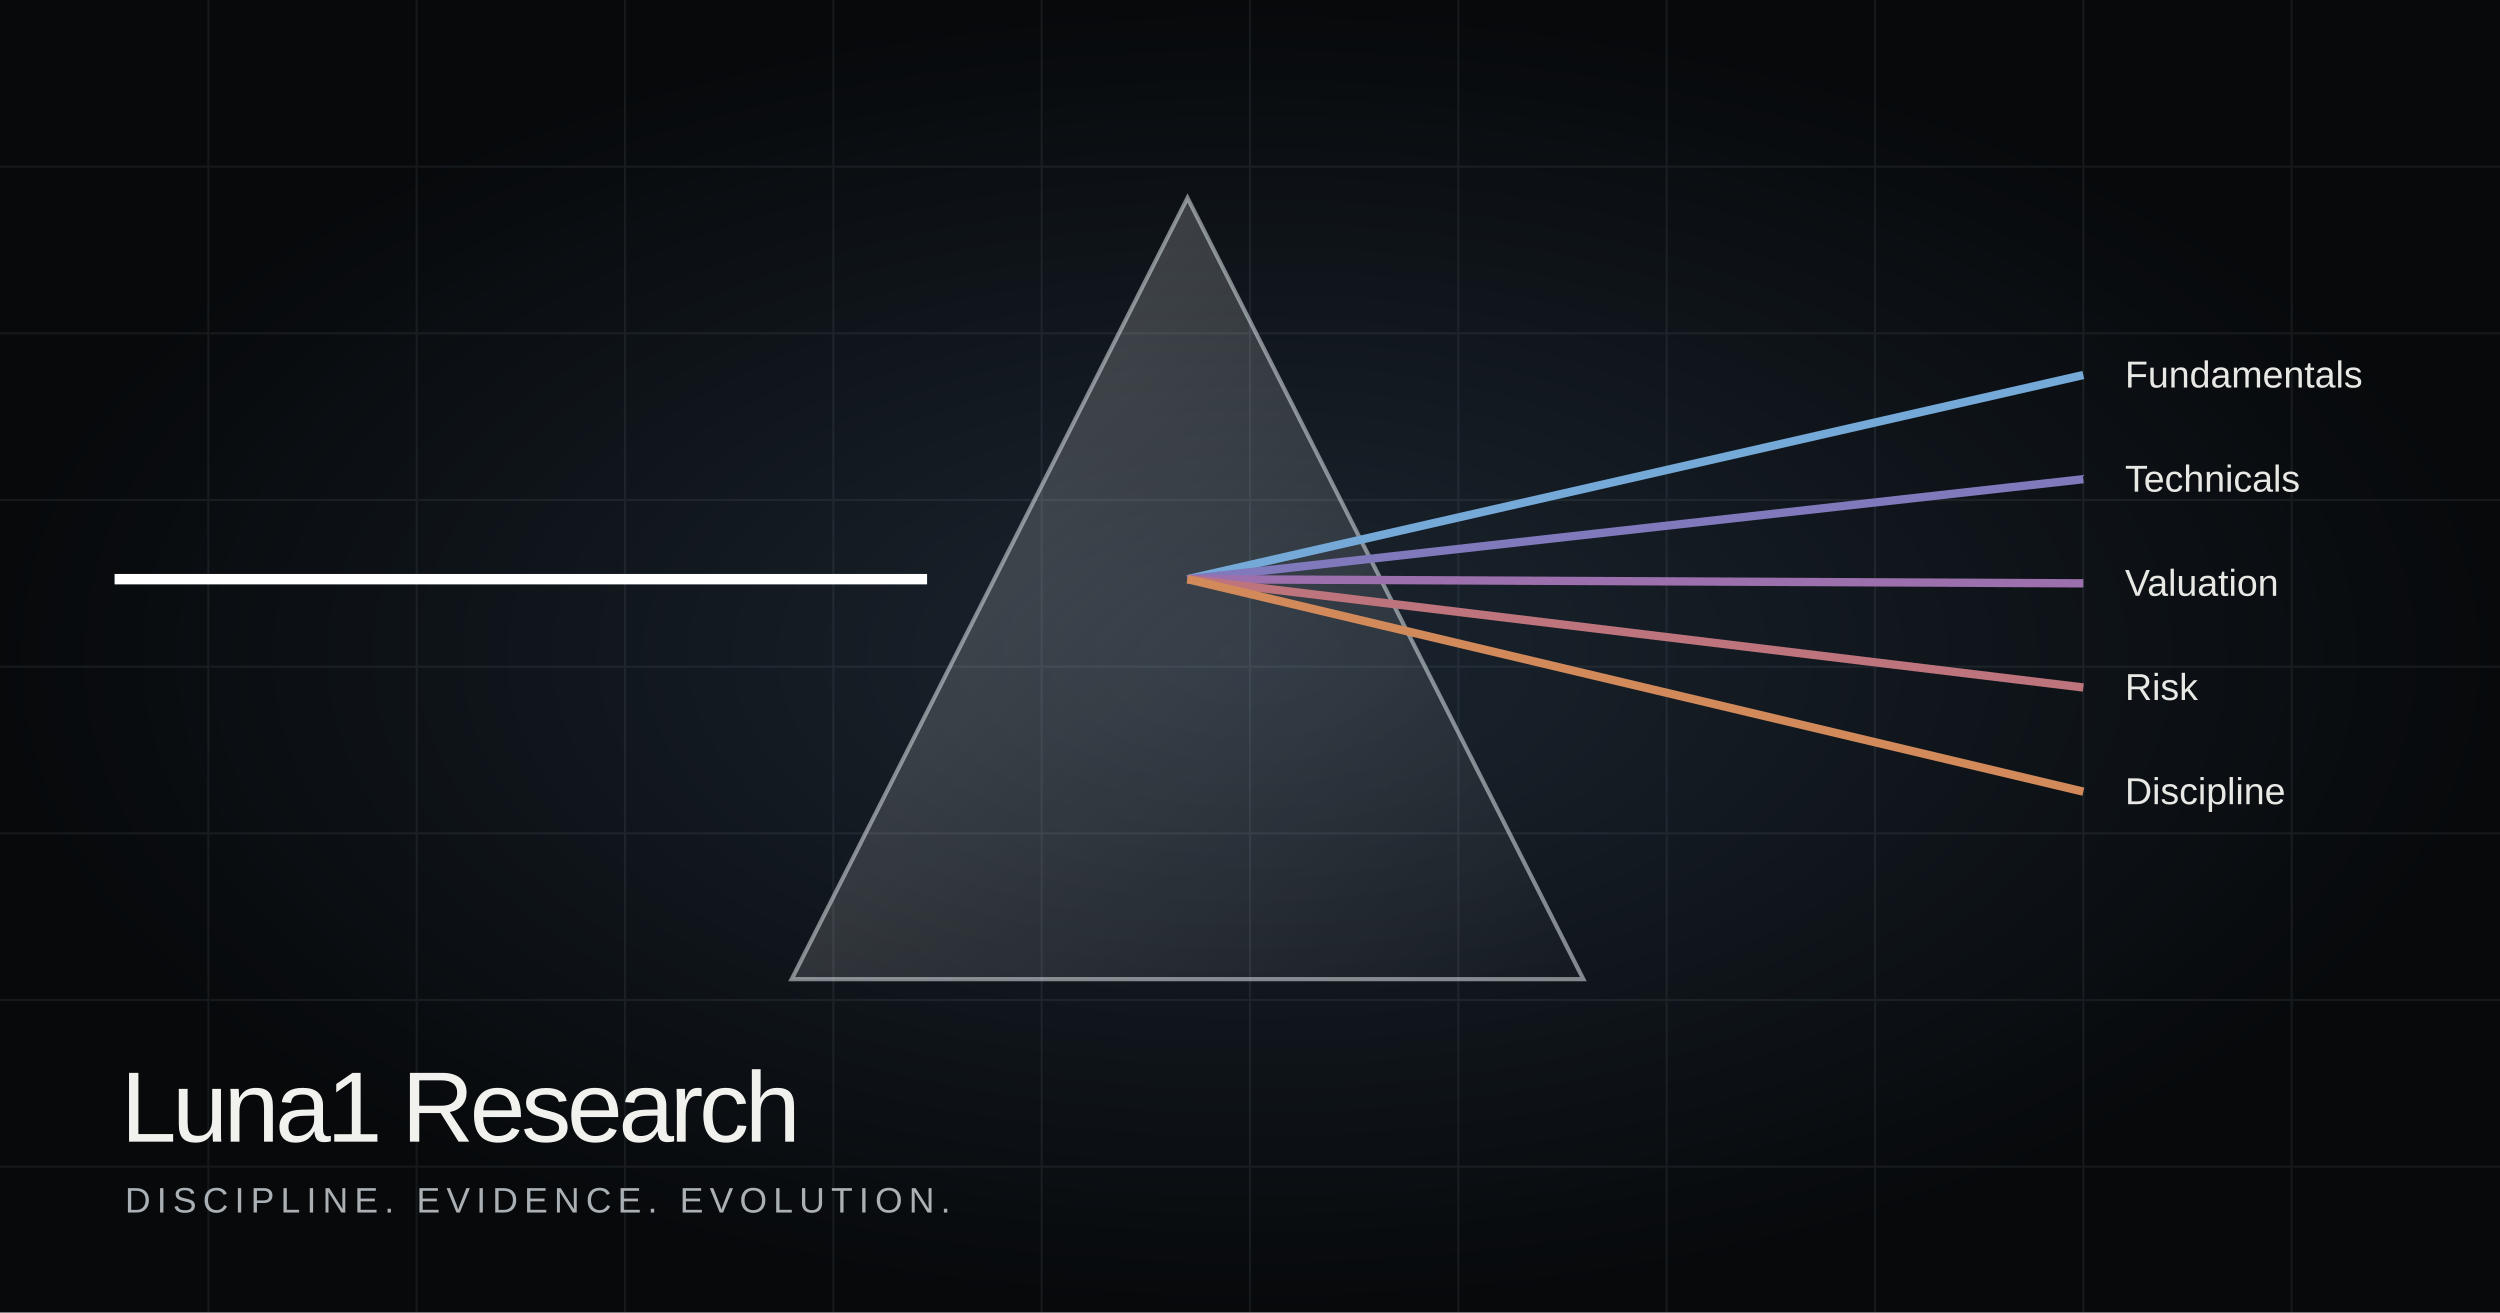
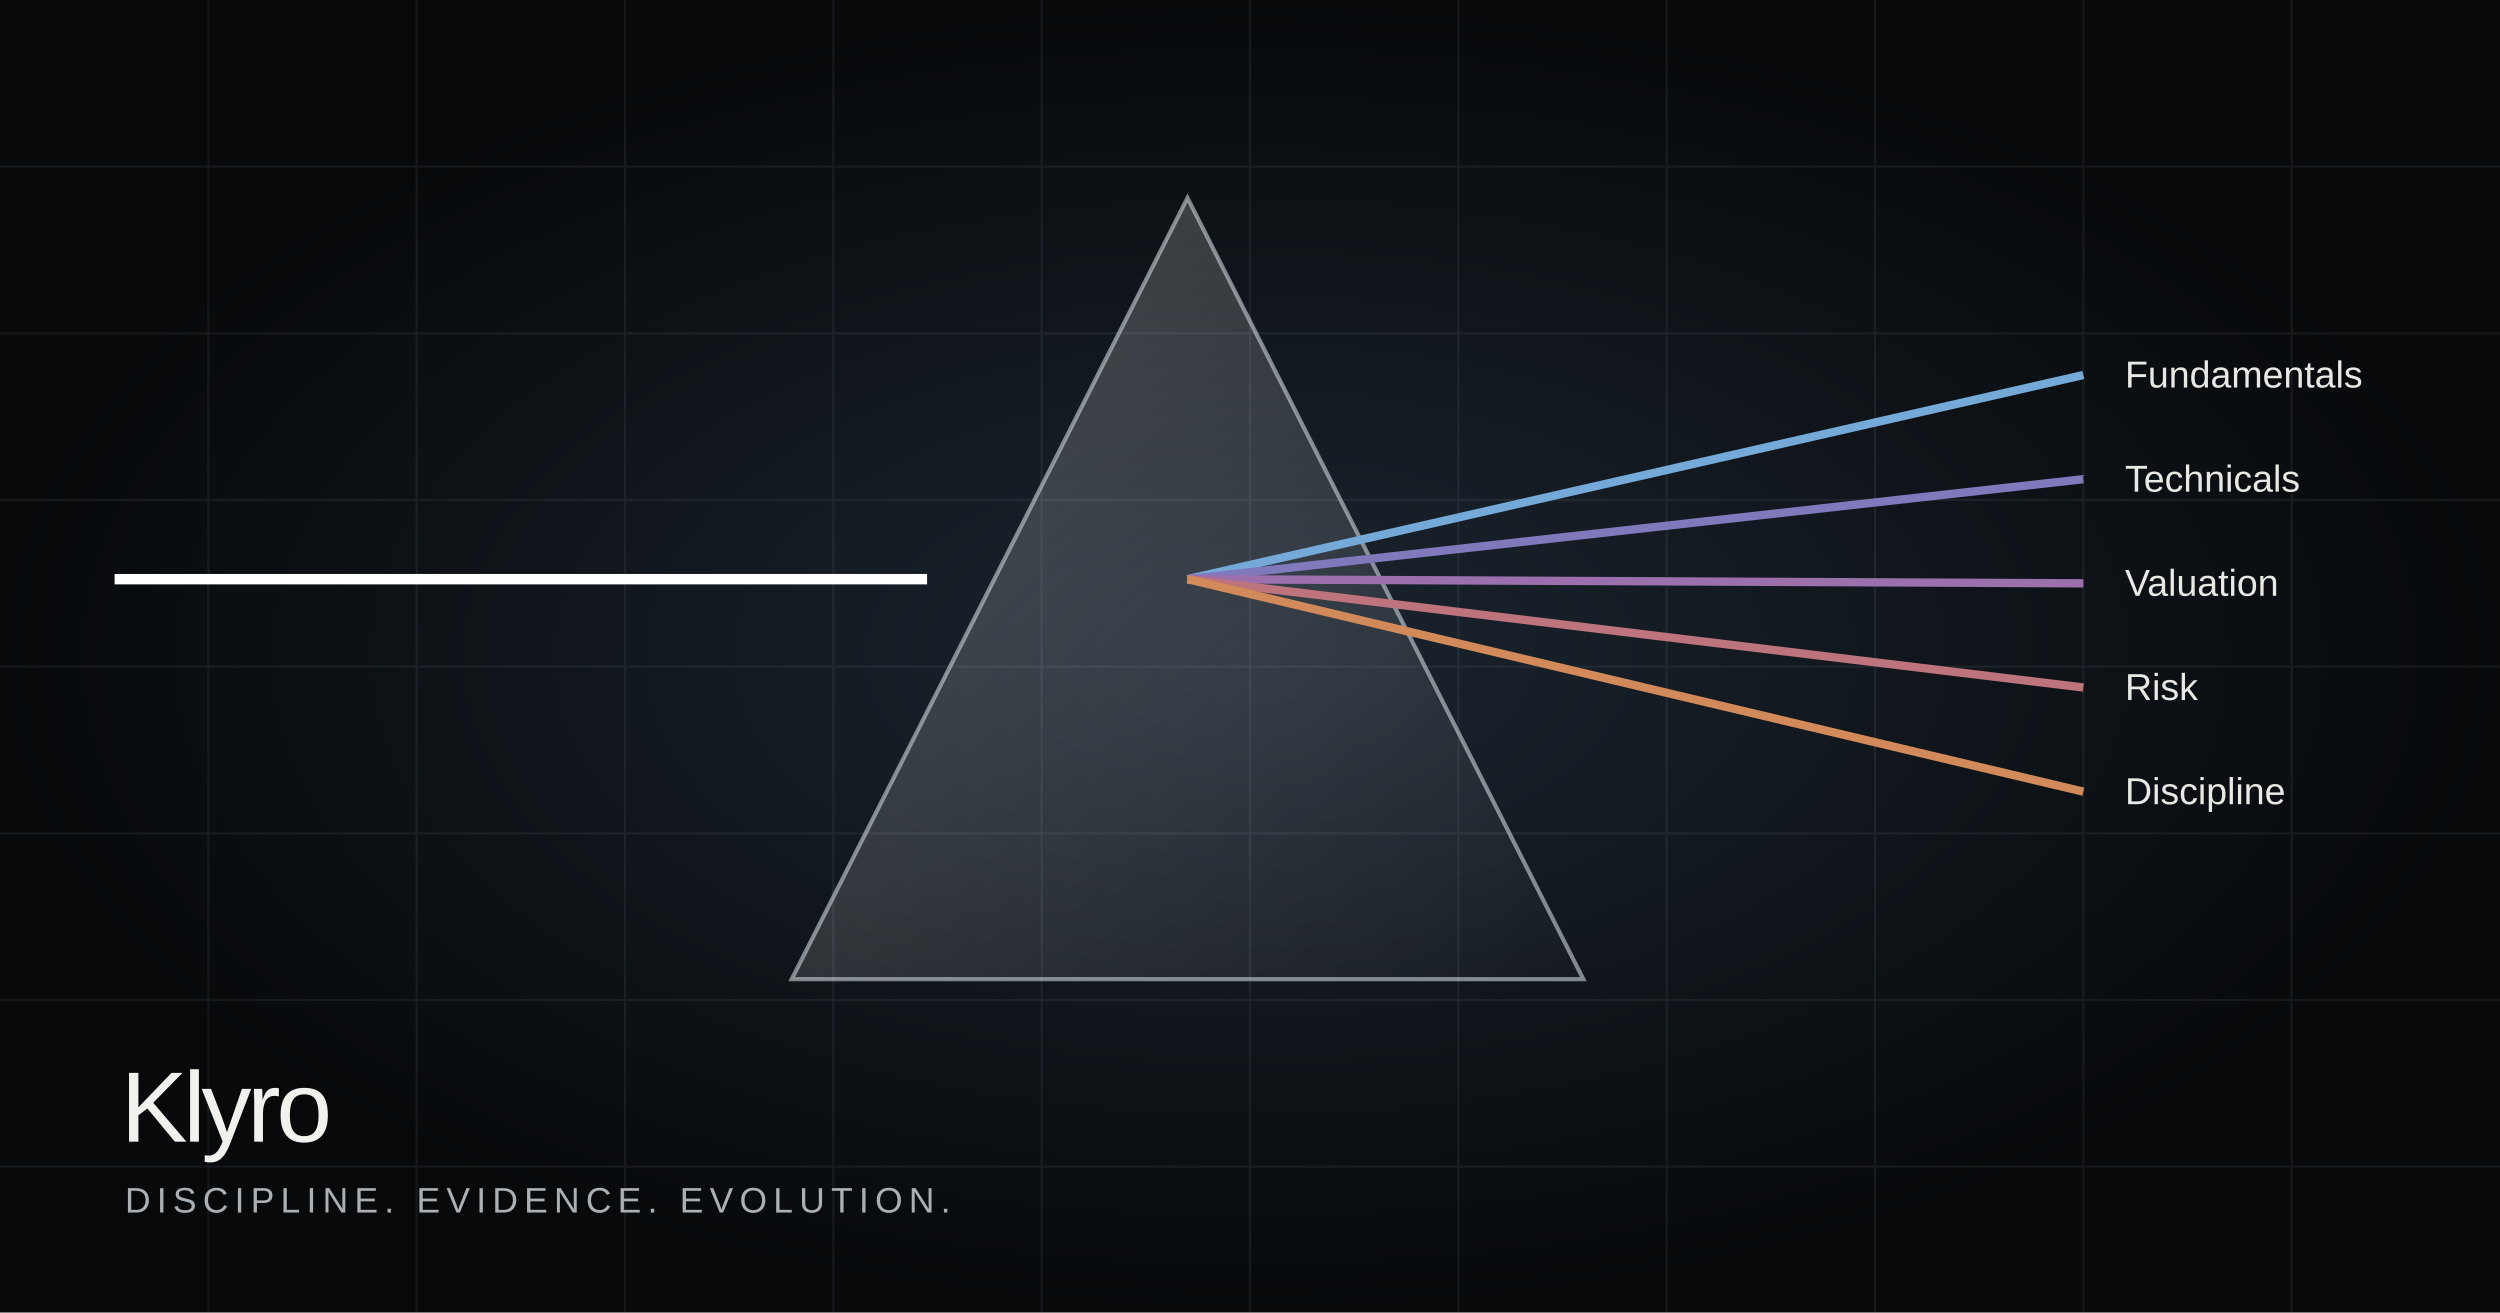
<svg xmlns="http://www.w3.org/2000/svg" width="1200" height="630" viewBox="0 0 1200 630">
  <defs>
    <radialGradient id="bg">
      <stop stop-color="#1b2530" />
      <stop offset="1" stop-color="#07090b" />
    </radialGradient>
    <linearGradient id="glass" x1="0" y1="0" x2="1" y2="1">
      <stop stop-color="#fff" stop-opacity=".25" />
      <stop offset="1" stop-color="#fff" stop-opacity=".02" />
    </linearGradient>
  </defs>
  <rect width="1200" height="630" fill="url(#bg)" />
  <g opacity=".12" stroke="#81909c">
    <path d="M0 80h1200M0 160h1200M0 240h1200M0 320h1200M0 400h1200M0 480h1200M0 560h1200" />
    <path d="M100 0v630M200 0v630M300 0v630M400 0v630M500 0v630M600 0v630M700 0v630M800 0v630M900 0v630M1000 0v630M1100 0v630" />
  </g>
  <path d="M55 278H445" stroke="#fff" stroke-width="5" />
  <path d="M570 95L760 470H380Z" fill="url(#glass)" stroke="#cbd3d9" stroke-opacity=".6" stroke-width="2" />
  <g fill="none" stroke-width="4">
    <path d="M570 278L1000 180" stroke="#74a9d8" />
    <path d="M570 278L1000 230" stroke="#8079bb" />
    <path d="M570 278L1000 280" stroke="#9b70ac" />
    <path d="M570 278L1000 330" stroke="#bd747c" />
    <path d="M570 278L1000 380" stroke="#d28a5b" />
  </g>
  <g fill="#e8e9e5" font-family="Arial, sans-serif" font-size="18">
    <text x="1020" y="186">Fundamentals</text>
    <text x="1020" y="236">Technicals</text>
    <text x="1020" y="286">Valuation</text>
    <text x="1020" y="336">Risk</text>
    <text x="1020" y="386">Discipline</text>
  </g>
-   <text x="58" y="548" fill="#f1f2ee" font-family="Arial, sans-serif" font-size="48" font-weight="500" letter-spacing="-2">Luna1 Research</text>
+   <text x="58" y="548" fill="#f1f2ee" font-family="Arial, sans-serif" font-size="48" font-weight="500" letter-spacing="-2">Klyro</text>
  <text x="60" y="582" fill="#aab0b4" font-family="Arial, sans-serif" font-size="17" letter-spacing="3">DISCIPLINE. EVIDENCE. EVOLUTION.</text>
</svg>
